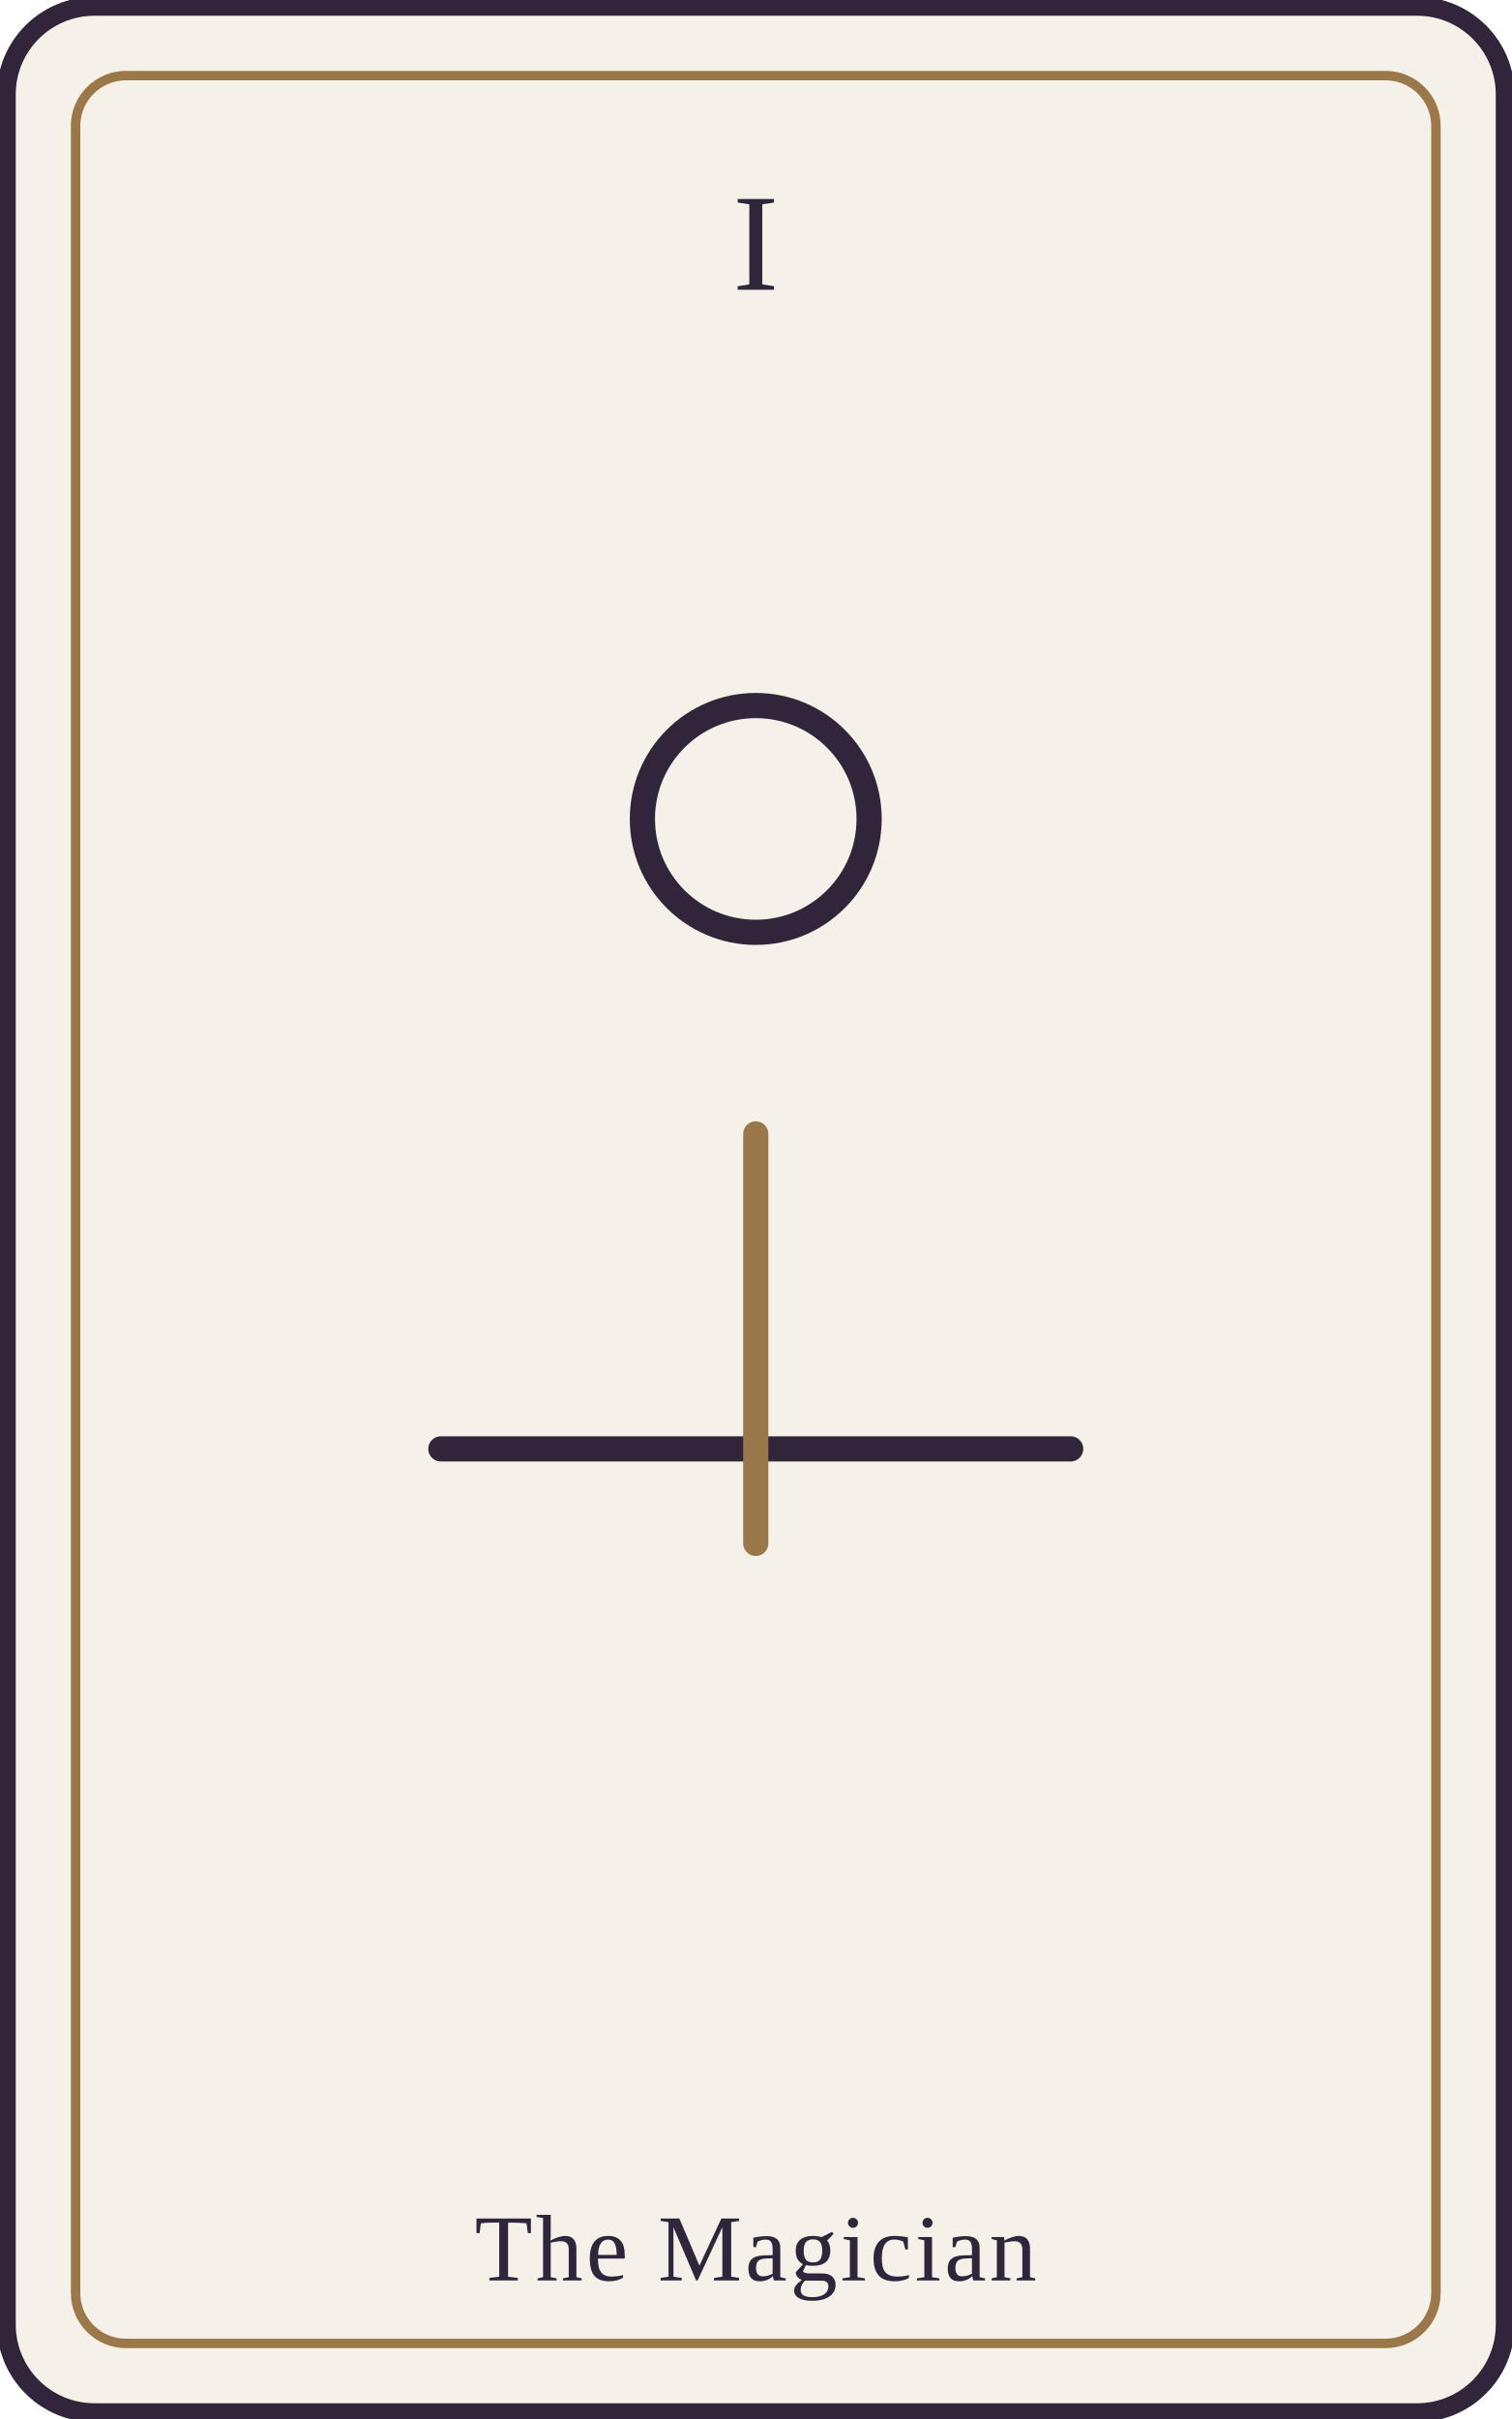
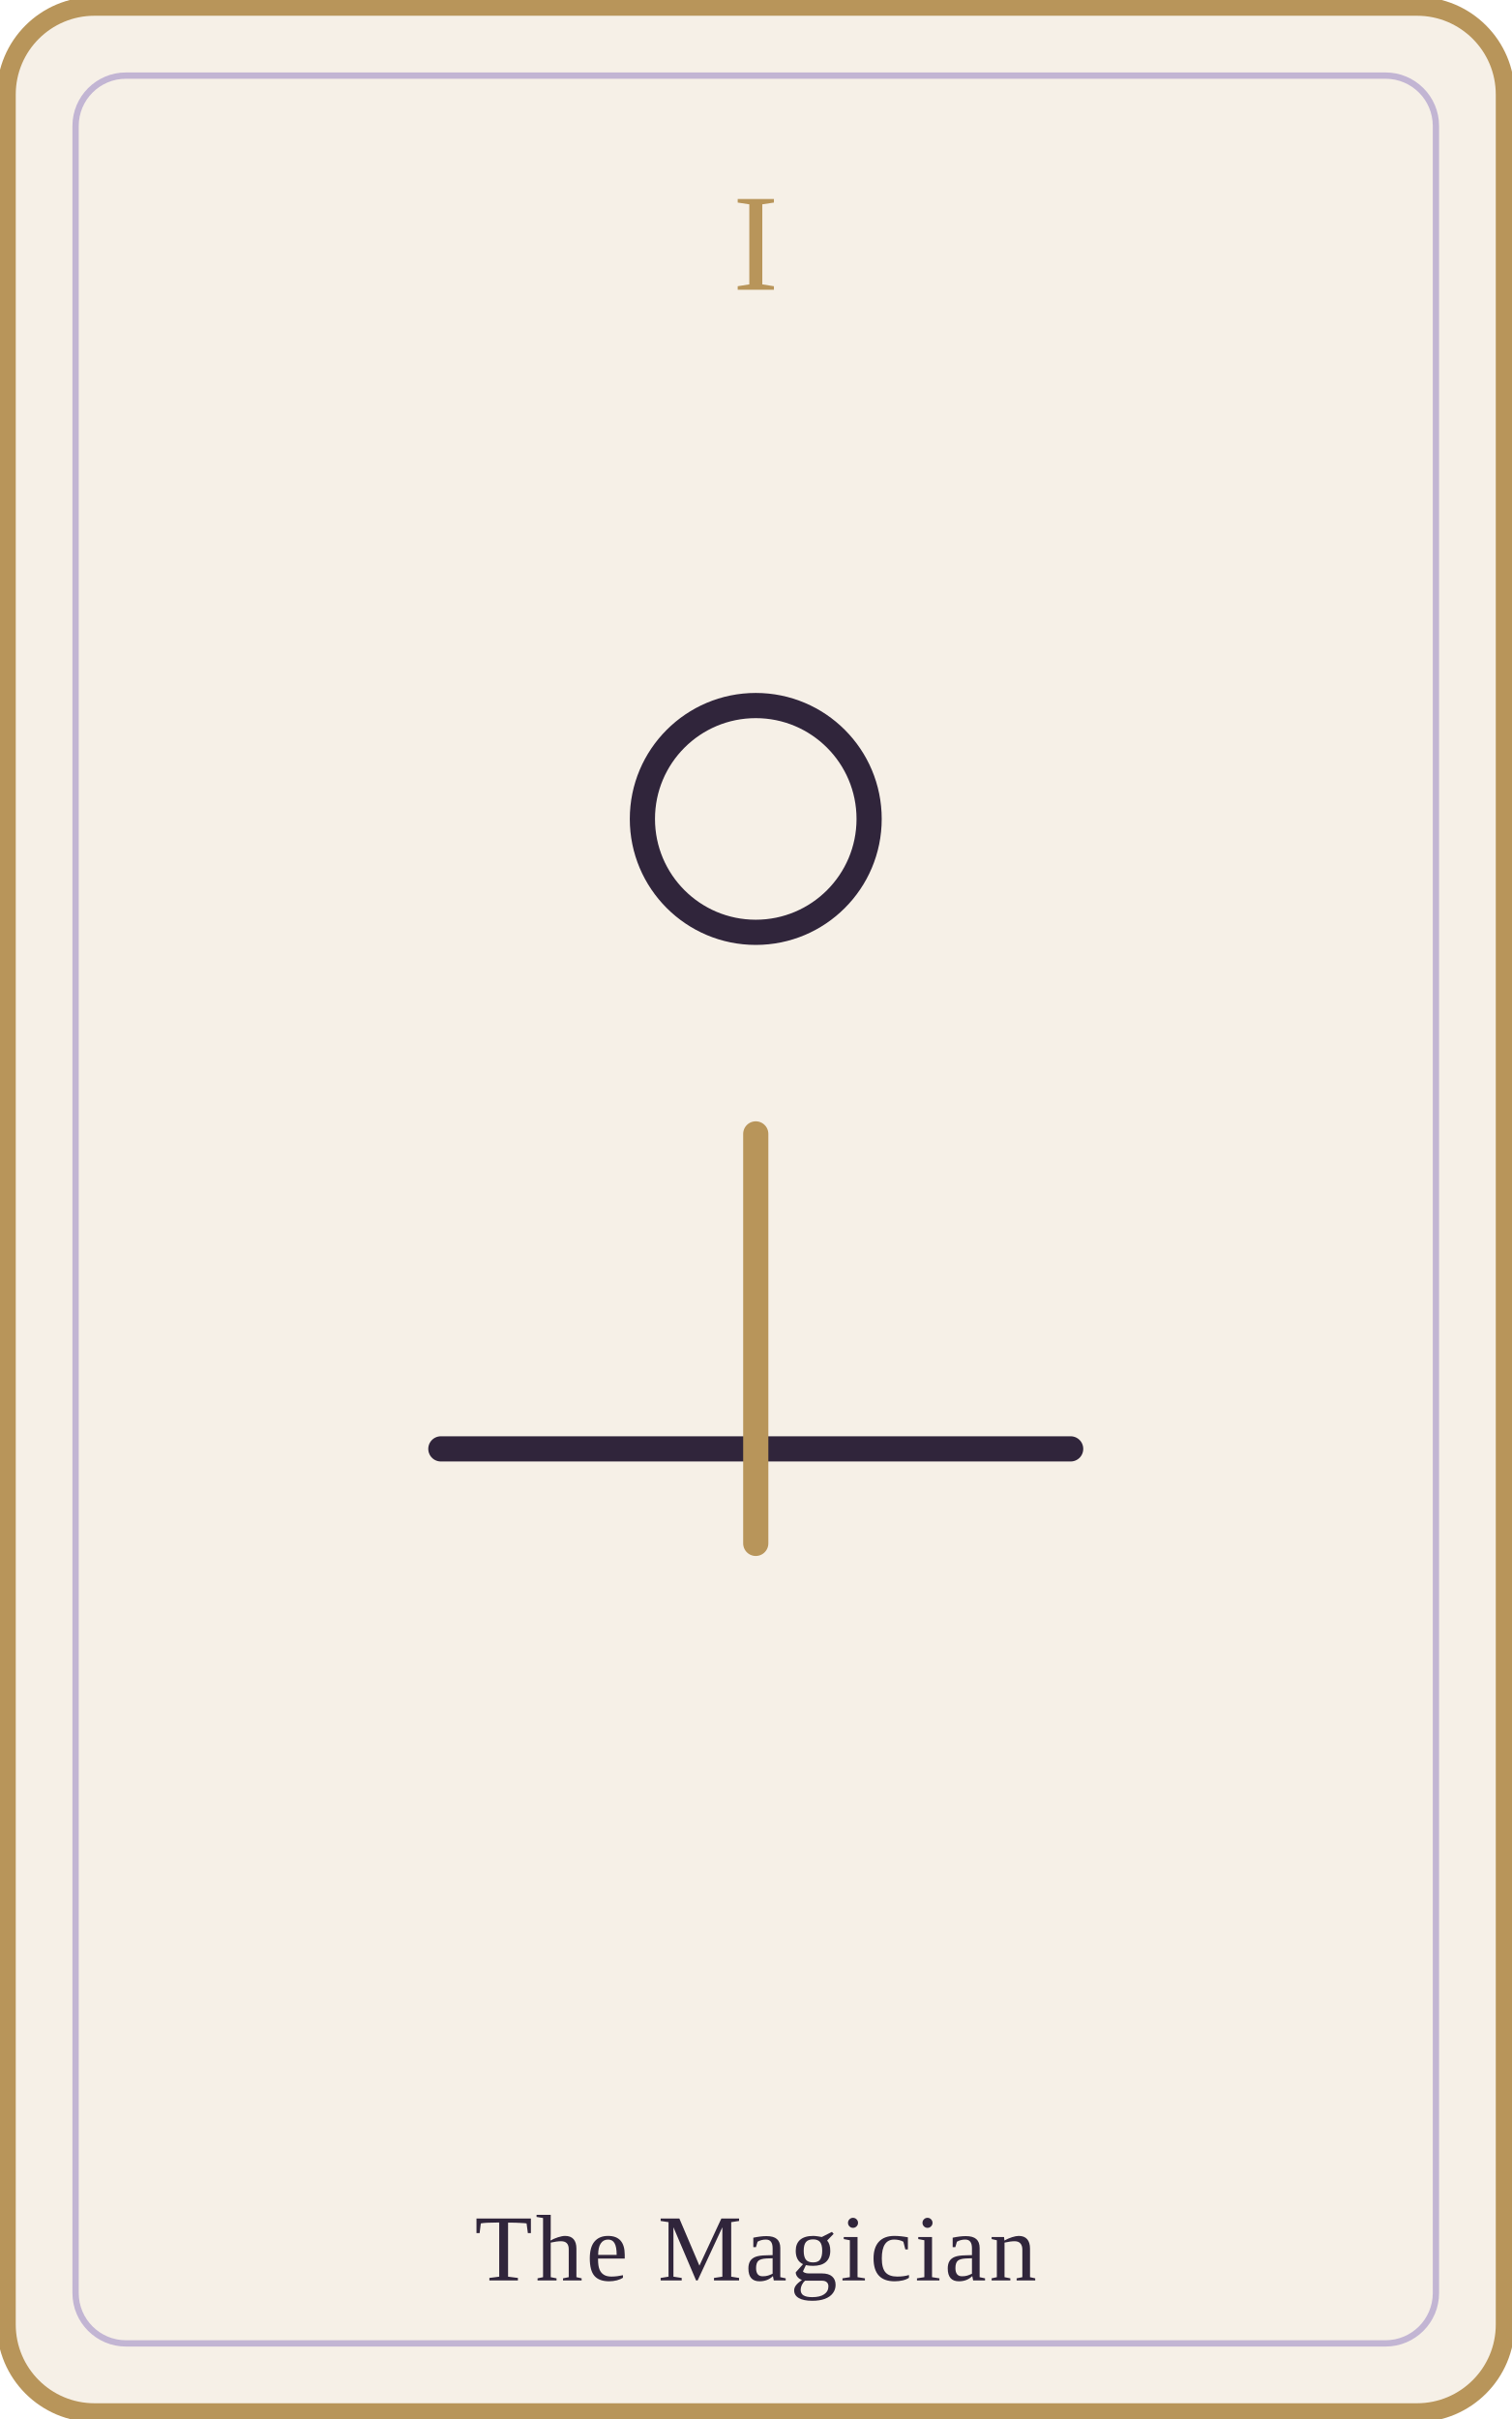
<svg xmlns="http://www.w3.org/2000/svg" viewBox="0 0 240 384" role="img" aria-label="The Magician">
-   <rect x="1" y="1" width="238" height="382" rx="14" fill="#f6f1e8" stroke="#30253b" stroke-width="3" />
-   <rect x="12" y="12" width="216" height="360" rx="8" fill="none" stroke="#9b7849" stroke-width="1.5" />
-   <text x="120" y="46" text-anchor="middle" font-family="Georgia, 'Times New Roman', serif" font-size="22" fill="#30253b">I</text>
+   <rect x="1" y="1" width="238" height="382" rx="14" fill="#f6f0e7" stroke="#b8955a" stroke-width="3" />
+   <rect x="12" y="12" width="216" height="360" rx="8" fill="none" stroke="#ac9bcb" stroke-width="1" opacity="0.7" />
+   <text x="120" y="46" text-anchor="middle" font-family="Georgia, 'Times New Roman', serif" font-size="22" fill="#b8955a">I</text>
  <g stroke="#30253b" stroke-width="4" fill="none" stroke-linecap="round" stroke-linejoin="round">
    <path d="M 120 130 m -18,0 a 18,18 0 1,0 36,0 a 18,18 0 1,0 -36,0" />
    <line x1="70" y1="230" x2="170" y2="230" />
-     <line x1="120" y1="180" x2="120" y2="245" stroke="#9b7849" />
+     <line x1="120" y1="180" x2="120" y2="245" stroke="#b8955a" />
  </g>
  <text x="120" y="362" text-anchor="middle" font-family="Georgia, 'Times New Roman', serif" font-size="15" fill="#30253b" letter-spacing="0.5">The Magician</text>
</svg>
